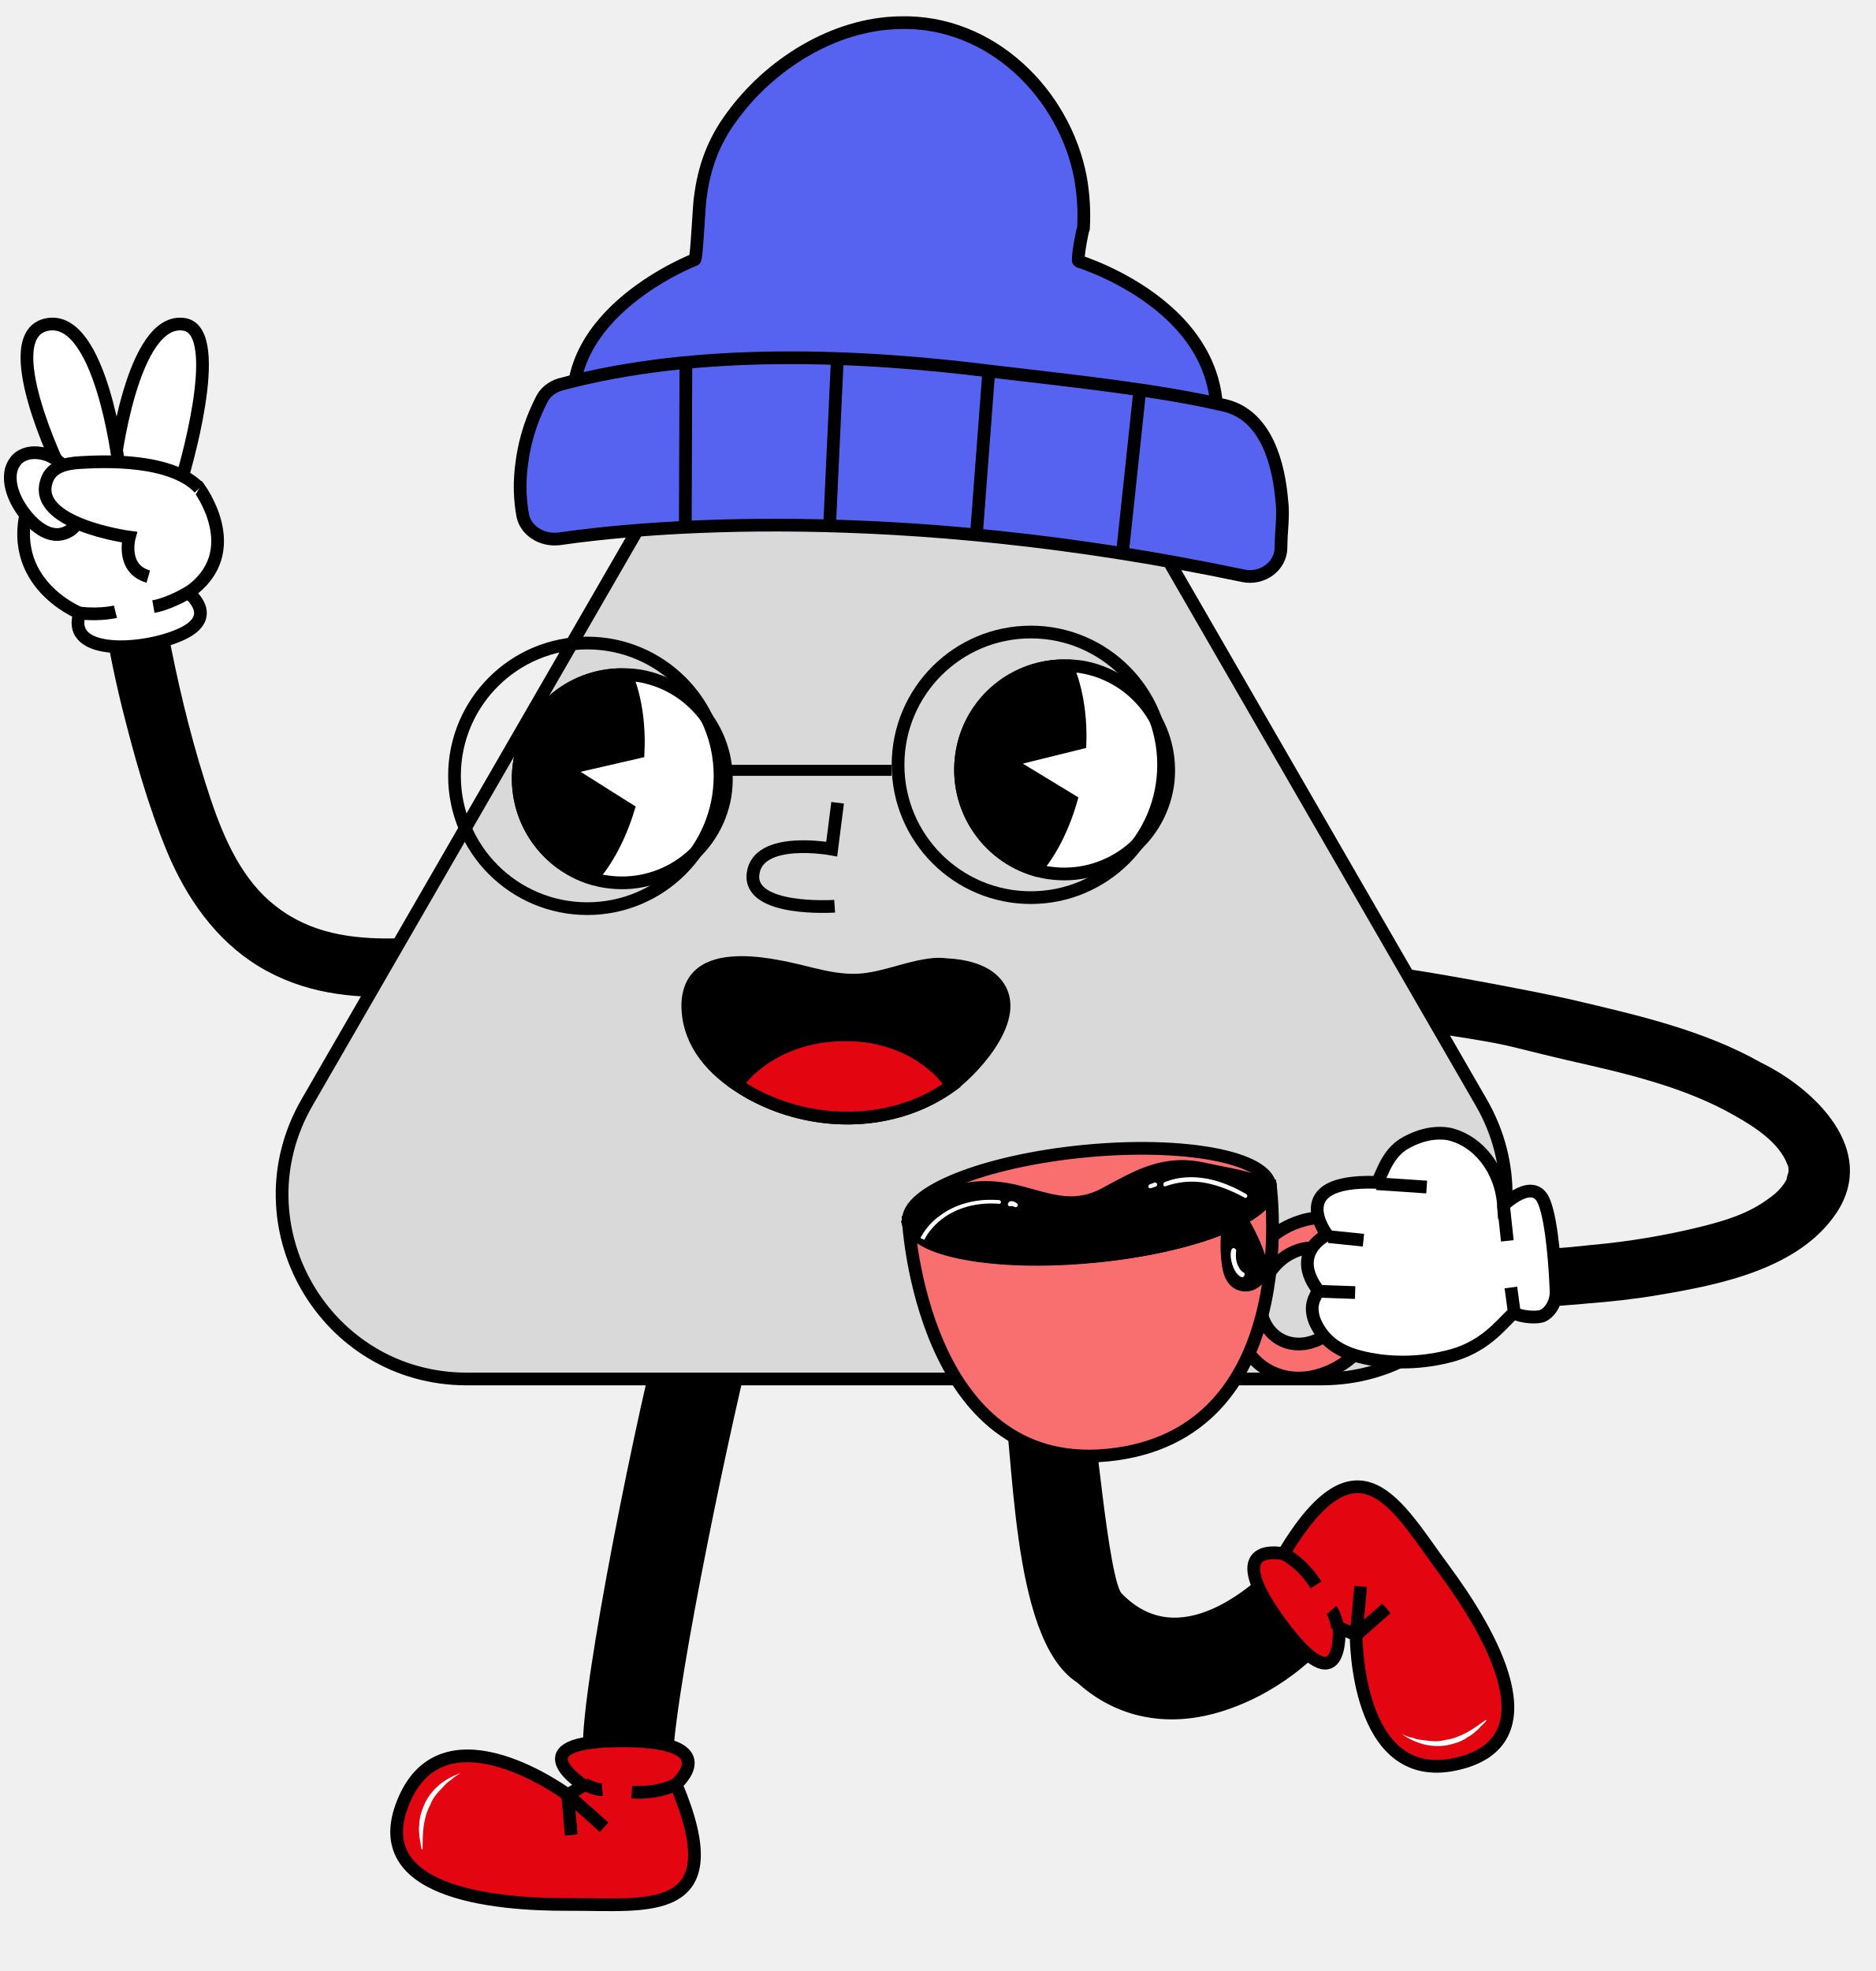
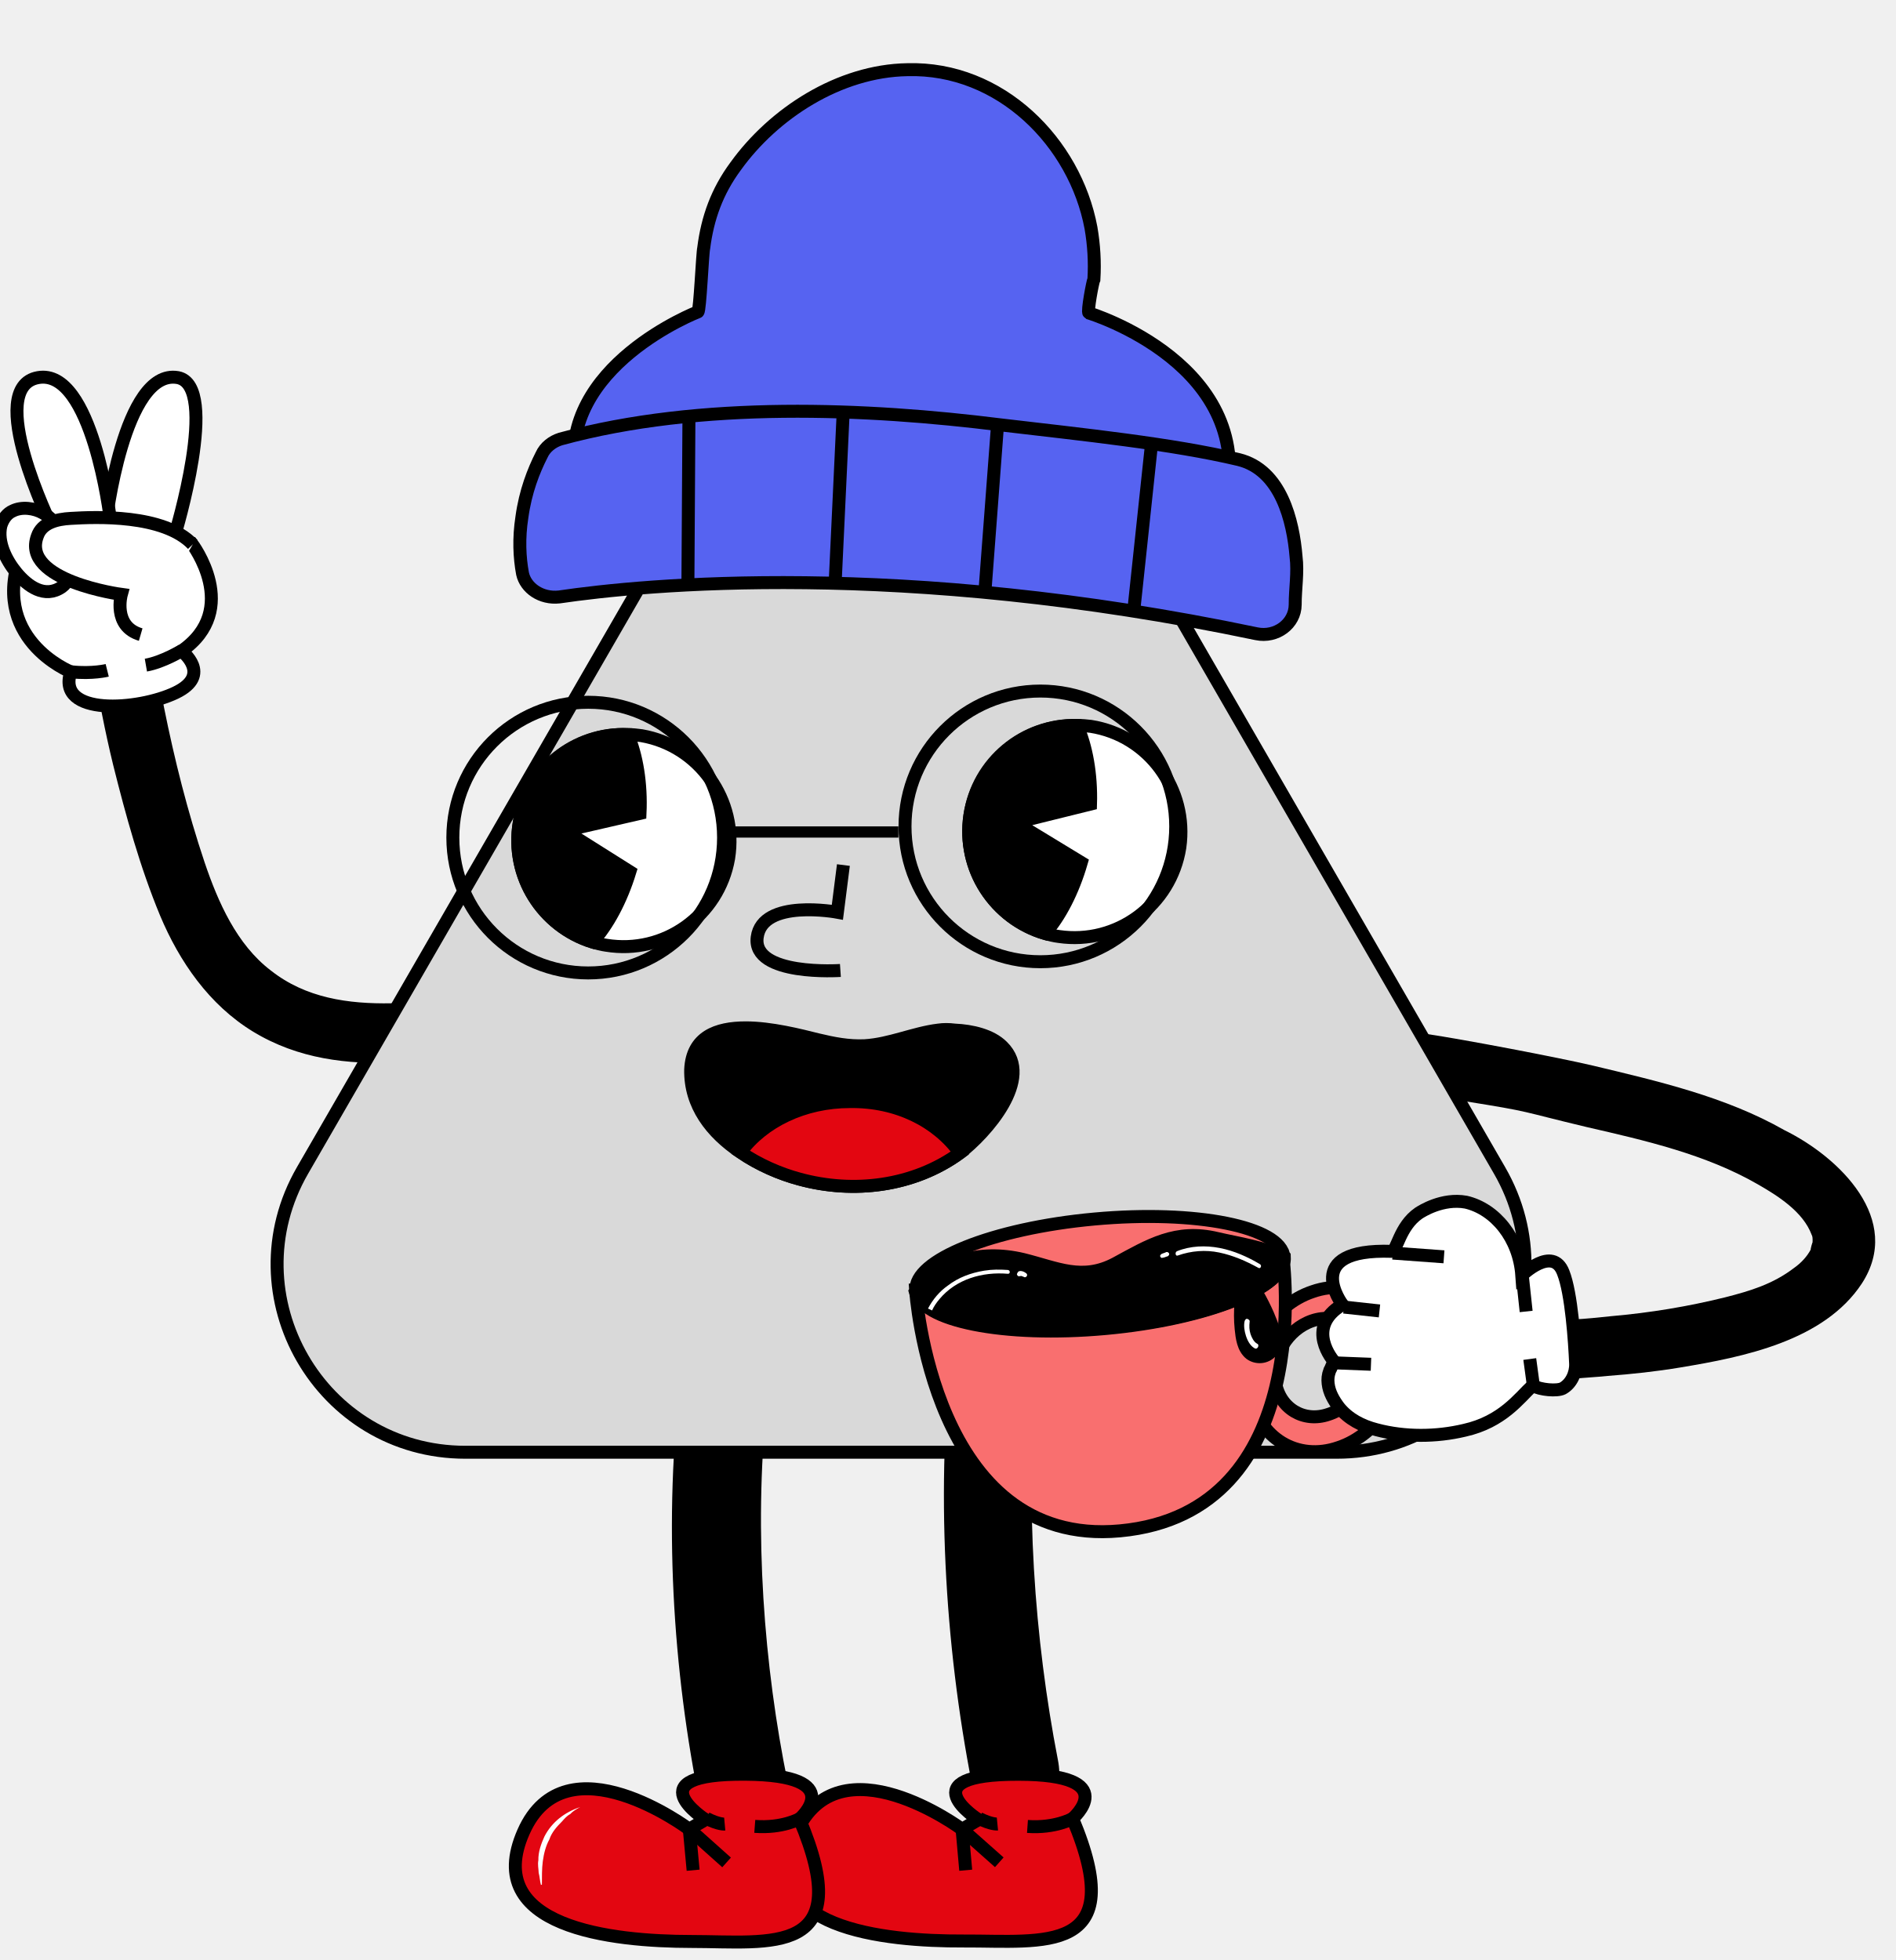
- <svg xmlns="http://www.w3.org/2000/svg" width="118" height="124" viewBox="0 0 118 124" fill="none">
-   <path d="M37.1 109.822C36.919 113.206 39.946 114.361 41.338 112.545C41.702 112.05 41.944 111.39 41.944 110.565C42.186 105.531 45.837 88.302 47.109 83.598C47.23 83.268 47.291 82.855 47.412 82.525C45.656 82.03 44.082 81.535 42.629 80.875C41.055 85.991 37.403 103.798 37.1 109.162C37.1 109.327 37.1 109.575 37.1 109.822Z" fill="black" stroke="black" stroke-width="0.8" stroke-miterlimit="10" />
-   <path d="M42.542 112.254C42.542 112.254 45.701 109.531 39.218 109.521C32.279 109.504 36.728 112.323 36.728 112.323L35.721 112.917C35.721 112.917 28.112 107.256 25.476 113.139C22.839 119.021 30.9 119.837 35.819 119.813C40.737 119.789 46.113 120.743 42.542 112.254Z" fill="#E30611" stroke="black" stroke-width="0.8" stroke-miterlimit="10" />
-   <path d="M42.542 112.254C42.542 112.254 41.474 112.863 39.756 112.741Z" fill="black" />
-   <path d="M42.542 112.254C42.542 112.254 41.474 112.863 39.756 112.741" stroke="black" stroke-width="0.8" stroke-miterlimit="10" />
-   <path d="M37.902 112.591C37.902 112.591 37.523 112.628 36.772 112.247Z" fill="black" />
-   <path d="M37.902 112.591C37.902 112.591 37.523 112.628 36.772 112.247" stroke="black" stroke-width="0.8" stroke-miterlimit="10" />
-   <path d="M35.721 112.916L38.016 114.954" stroke="black" stroke-width="0.8" stroke-miterlimit="10" />
-   <path d="M35.721 112.917L35.944 115.445" stroke="black" stroke-width="0.8" stroke-miterlimit="10" />
-   <path d="M29.002 111.546C28.777 111.672 28.551 111.797 28.402 111.966C28.176 112.091 28.027 112.261 27.878 112.43C27.52 112.785 27.222 113.123 27.077 113.55C26.855 113.933 26.727 114.421 26.659 114.892C26.59 115.363 26.599 115.878 26.591 116.333L26.531 116.349C26.466 116.108 26.462 115.85 26.397 115.609C26.393 115.351 26.328 115.11 26.384 114.836C26.376 114.321 26.565 113.817 26.77 113.374C27.241 112.471 28.051 111.866 29.002 111.546Z" fill="white" />
-   <path d="M63.436 87.247C64.223 90.895 63.937 102.957 68.037 105.541C70.459 107.743 73.425 108.183 76.27 107.428C80.206 106.359 82.748 103.779 83.778 102.521L83.838 102.395C84.504 101.452 84.565 100.257 84.08 99.313C83.717 98.621 83.112 98.118 82.385 97.929C81.961 97.803 81.538 97.866 81.174 98.055C80.993 98.118 80.872 98.243 80.751 98.369C79.177 100.068 74.212 104.597 70.277 100.508C69.308 99.565 68.521 88.82 68.037 87.058C66.523 87.184 65.01 87.247 63.436 87.247Z" fill="black" stroke="black" stroke-width="0.8" stroke-miterlimit="10" />
-   <path d="M80.768 97.753C80.768 97.753 76.704 96.815 80.53 102.049C84.62 107.655 84.262 102.4 84.262 102.4L85.336 102.862C85.336 102.862 85.27 112.345 91.573 110.992C97.876 109.64 93.768 102.657 90.84 98.705C87.912 94.752 85.503 89.853 80.768 97.753Z" fill="#E30611" stroke="black" stroke-width="0.8" stroke-miterlimit="10" />
-   <path d="M80.768 97.753C80.768 97.753 81.891 98.254 82.809 99.711Z" fill="black" />
-   <path d="M80.768 97.753C80.768 97.753 81.891 98.254 82.809 99.711" stroke="black" stroke-width="0.8" stroke-miterlimit="10" />
-   <path d="M83.784 101.295C83.784 101.295 84.038 101.579 84.174 102.41Z" fill="black" />
-   <path d="M83.784 101.295C83.784 101.295 84.038 101.579 84.174 102.41" stroke="black" stroke-width="0.8" stroke-miterlimit="10" />
-   <path d="M85.336 102.862L85.622 99.806" stroke="black" stroke-width="0.8" stroke-miterlimit="10" />
-   <path d="M85.336 102.862L87.243 101.187" stroke="black" stroke-width="0.8" stroke-miterlimit="10" />
-   <path d="M88.204 109.09C88.438 109.198 88.672 109.306 88.897 109.326C89.132 109.434 89.356 109.454 89.581 109.474C90.079 109.553 90.529 109.593 90.959 109.458C91.398 109.41 91.867 109.226 92.288 109.002C92.708 108.778 93.118 108.467 93.49 108.204L93.539 108.243C93.382 108.438 93.177 108.594 93.021 108.789C92.815 108.945 92.659 109.14 92.405 109.256C91.994 109.568 91.476 109.713 90.997 109.809C89.991 109.963 89.024 109.668 88.204 109.09Z" fill="white" />
-   <path d="M6.944 29.563C7.862 29.379 9.056 29.977 9.194 30.988C10.066 37.564 11.168 44.048 13.28 50.347C14.106 52.785 15.254 55.406 17.366 57.015C19.523 58.717 22.14 59.084 24.803 59.038C28.108 58.947 31.322 58.303 34.627 58.211C35.637 58.165 36.464 59.222 36.418 60.188C36.372 61.2 35.453 61.889 34.444 61.889C28.384 62.119 21.865 64.189 16.264 60.786C13.555 59.13 11.719 56.463 10.525 53.612C9.286 50.623 8.413 47.45 7.633 44.324C6.623 40.185 6.026 35.954 5.475 31.77C5.383 30.758 5.888 29.793 6.944 29.563Z" fill="black" />
-   <path d="M7.174 29.425C7.174 29.425 8.275 19.814 11.627 20.412C14.243 20.918 11.443 30.115 11.443 30.115L7.174 29.425Z" fill="white" stroke="black" stroke-width="0.8" stroke-miterlimit="10" />
-   <path d="M3.822 29.563C3.822 29.563 -0.355 21.01 2.996 20.412C6.347 19.814 7.449 29.103 7.449 29.103L3.822 29.563Z" fill="white" stroke="black" stroke-width="0.8" stroke-miterlimit="10" />
-   <path d="M12.499 30.666C12.499 30.666 15.575 34.713 11.856 37.288C11.856 37.288 13.784 38.76 11.489 39.863C9.194 40.967 4.098 41.335 5.016 38.575C5.016 38.575 -0.172 36.506 2.032 31.034L12.499 30.666Z" fill="white" stroke="black" stroke-width="0.8" stroke-miterlimit="10" />
-   <path d="M11.902 37.242C11.902 37.242 10.709 37.978 9.653 38.162" stroke="black" stroke-width="0.8" stroke-miterlimit="10" />
-   <path d="M7.265 38.484C7.265 38.484 6.347 38.713 5.062 38.575" stroke="black" stroke-width="0.8" stroke-miterlimit="10" />
-   <path d="M1.435 28.643C1.986 28.367 2.766 28.459 3.317 28.781C4.144 29.241 4.603 30.207 4.878 31.08C5.108 31.816 5.2 32.782 4.465 33.334C3.409 34.069 2.353 33.288 1.665 32.46C1.022 31.678 0.471 30.574 0.701 29.563C0.838 29.103 1.114 28.781 1.435 28.643Z" fill="white" stroke="black" stroke-width="0.8" stroke-miterlimit="10" />
-   <path d="M12.545 30.712C10.755 28.827 6.531 29.011 5.016 29.103C4.144 29.149 3.226 29.379 2.95 30.207C1.94 32.966 8.138 33.793 8.138 33.793C8.138 33.793 7.587 35.771 9.331 36.276" fill="white" />
-   <path d="M12.545 30.712C10.755 28.827 6.531 29.011 5.016 29.103C4.144 29.149 3.226 29.379 2.95 30.207C1.94 32.966 8.138 33.793 8.138 33.793C8.138 33.793 7.587 35.771 9.331 36.276" stroke="black" stroke-width="0.8" stroke-miterlimit="10" />
-   <path d="M66.31 22.769L93.206 69.354C97.671 77.088 92.09 86.754 83.16 86.754H29.368C20.438 86.754 14.857 77.088 19.322 69.354L46.218 22.769C50.683 15.036 61.845 15.036 66.31 22.769Z" fill="#D9D9D9" stroke="black" stroke-width="0.8" />
-   <path d="M67.873 16.437C67.873 16.437 78.499 19.654 76.262 28.434L56.068 28.249L36.159 26.348C35.063 19.664 43.72 16.331 43.72 16.331C43.847 16.276 43.992 12.696 44.072 12.391C44.302 10.548 44.891 8.912 46.03 7.37C48.382 4.103 52.425 1.492 56.63 1.427C62.386 1.267 66.998 5.929 67.991 11.184C68.177 12.247 68.239 13.303 68.179 14.351C68.11 14.471 67.753 16.368 67.873 16.437Z" fill="#5663F1" stroke="black" stroke-width="0.8" stroke-miterlimit="10" />
-   <path d="M35.166 33.902C40.337 33.151 56.244 31.602 78.219 36.222C79.44 36.478 80.602 35.618 80.608 34.443C80.604 33.453 80.784 32.473 80.656 31.476C80.473 29.3 79.728 26.163 77.108 25.516C72.964 24.532 67.498 23.967 62.405 23.361C54.185 22.326 43.895 21.851 35.233 24.193C34.73 24.35 34.277 24.695 34.064 25.177C33.576 26.138 33.07 27.408 32.854 29.004C32.656 30.292 32.712 31.471 32.901 32.471C33.097 33.349 34.047 34.023 35.166 33.902Z" fill="#5663F1" stroke="black" stroke-width="0.8" stroke-miterlimit="10" />
-   <path d="M43.16 22.798L43.123 33.069" stroke="black" stroke-width="0.8" stroke-miterlimit="10" />
-   <path d="M52.69 22.547L52.199 33.163" stroke="black" stroke-width="0.8" stroke-miterlimit="10" />
-   <path d="M62.22 23.348L61.432 33.761" stroke="black" stroke-width="0.8" stroke-miterlimit="10" />
-   <path d="M71.732 24.458L70.65 34.606" stroke="black" stroke-width="0.8" stroke-miterlimit="10" />
-   <path d="M59.899 68.279C57.053 70.349 53.334 70.809 49.983 69.889C48.789 69.567 47.504 69.015 46.356 68.234C44.566 67.038 43.234 65.337 43.28 63.129C43.372 61.106 44.887 60.554 46.677 60.554C48.238 60.554 50.029 61.014 51.131 61.29C52.095 61.52 53.013 61.704 54.023 61.658C55.584 61.566 57.053 60.876 58.568 60.692C58.889 60.646 59.211 60.646 59.578 60.692C60.634 60.738 61.827 61.014 62.516 61.704C64.536 63.681 61.46 67.084 59.899 68.279Z" fill="black" stroke="black" stroke-width="0.8" stroke-miterlimit="10" />
-   <path d="M59.899 68.279C57.053 70.349 53.334 70.808 49.983 69.889C48.789 69.567 47.504 69.015 46.356 68.233C47.733 66.348 50.258 65.106 53.105 65.106C56.043 65.06 58.522 66.348 59.899 68.279Z" fill="#E30611" stroke="black" stroke-width="0.8" stroke-miterlimit="10" />
-   <path d="M87.13 80.068C86.687 77.426 84.271 75.971 81.707 76.87C79.136 77.731 77.404 80.586 77.809 83.234C78.251 85.876 80.667 87.331 83.232 86.432C85.802 85.571 87.572 82.71 87.13 80.068ZM82.62 84.401C81.08 84.933 79.614 84.055 79.348 82.469C79.083 80.884 80.118 79.195 81.658 78.664C83.198 78.132 84.664 79.01 84.93 80.595C85.195 82.18 84.166 83.907 82.62 84.401Z" fill="#F96F6F" stroke="black" stroke-width="0.8" stroke-miterlimit="10" />
-   <path d="M79.942 74.641C79.942 74.641 82.026 90.316 69.706 91.543C58.033 92.7 57.162 76.859 57.162 76.859L79.942 74.641Z" fill="#F96F6F" stroke="black" stroke-width="0.8" stroke-miterlimit="10" />
-   <path d="M79.924 74.63C79.749 72.801 74.511 71.814 68.227 72.425C61.943 73.036 56.99 75.013 57.166 76.842C57.342 78.671 62.579 79.658 68.864 79.047C75.148 78.437 80.1 76.459 79.924 74.63Z" fill="#F96F6F" stroke="black" stroke-width="0.8" stroke-miterlimit="10" />
-   <path d="M57.917 77.89C57.483 77.614 57.237 77.307 57.136 76.936C58.687 75.084 61.074 74.293 63.815 74.916C65.915 75.415 67.443 76.204 69.51 75.119C71.608 73.989 73.26 72.973 75.8 73.553C77.088 73.839 78.672 74.037 79.943 74.676C80.014 76.487 75.107 78.44 68.885 79.025C64.153 79.474 60.011 79.049 58.168 78.003" fill="black" />
-   <path d="M57.917 77.89C57.483 77.614 57.237 77.307 57.136 76.936C58.687 75.084 61.074 74.293 63.815 74.916C65.915 75.415 67.443 76.204 69.51 75.119C71.608 73.989 73.26 72.973 75.8 73.553C77.088 73.839 78.672 74.037 79.943 74.676C80.014 76.487 75.107 78.44 68.885 79.025C64.153 79.474 60.011 79.049 58.168 78.003" stroke="black" stroke-width="0.8" stroke-miterlimit="10" />
-   <path d="M73.298 74.364C74.133 74.029 75.057 73.99 75.937 74.152C76.817 74.313 77.654 74.677 78.427 75.128C78.559 75.222 78.44 75.436 78.308 75.342C77.541 74.928 76.749 74.597 75.906 74.428C75.064 74.26 74.184 74.331 73.342 74.629C73.197 74.692 73.153 74.428 73.298 74.364Z" fill="white" />
-   <path d="M57.917 77.887C58.212 77.333 58.632 76.835 59.154 76.475C59.807 75.977 60.573 75.692 61.403 75.552C61.893 75.47 62.358 75.469 62.867 75.499C63.024 75.511 63.025 75.744 62.867 75.732C61.296 75.609 59.669 76.078 58.633 77.3C58.438 77.527 58.281 77.748 58.168 77.999L57.917 77.887Z" fill="white" />
-   <path d="M72.317 74.528C72.424 74.471 72.538 74.452 72.644 74.395C72.72 74.382 72.764 74.414 72.814 74.483C72.827 74.559 72.796 74.603 72.727 74.653C72.651 74.666 72.544 74.723 72.469 74.736L72.431 74.742C72.393 74.749 72.356 74.755 72.356 74.755C72.318 74.761 72.311 74.724 72.267 74.692C72.261 74.654 72.255 74.617 72.255 74.617C72.286 74.572 72.317 74.528 72.317 74.528Z" fill="white" />
-   <path d="M63.577 75.574C63.728 75.549 63.854 75.605 63.986 75.7C64.03 75.731 64.081 75.8 64.018 75.889C63.986 75.933 63.917 75.984 63.829 75.921C63.791 75.927 63.785 75.889 63.747 75.896C63.703 75.864 63.666 75.871 63.628 75.877C63.59 75.883 63.59 75.883 63.552 75.89C63.477 75.902 63.426 75.833 63.414 75.757C63.47 75.631 63.502 75.587 63.577 75.574Z" fill="white" />
-   <path d="M77.493 75.793C78.047 76.553 78.539 77.402 78.917 78.27C79.182 78.924 79.654 79.892 79.101 80.529C78.775 80.895 78.202 80.953 77.805 80.67C77.359 80.319 77.289 79.671 77.238 79.136C77.136 78.066 77.267 76.995 77.474 75.912C77.474 75.912 77.468 75.875 77.493 75.793Z" fill="black" stroke="black" stroke-width="0.8" stroke-miterlimit="10" />
-   <path d="M77.471 78.669C77.496 78.587 77.559 78.499 77.641 78.524C77.723 78.549 77.811 78.611 77.786 78.693C77.755 78.97 77.755 79.203 77.837 79.461C77.913 79.681 78.032 79.933 78.246 80.052C78.328 80.077 78.347 80.19 78.284 80.278C78.222 80.367 78.146 80.379 78.058 80.317C77.8 80.166 77.63 79.846 77.541 79.55C77.459 79.292 77.402 78.952 77.471 78.669Z" fill="white" />
-   <path d="M32.698 47.888C33.233 44.608 36.141 42.306 39.4 42.45C39.704 42.449 39.956 42.477 40.249 42.517C43.808 43.137 46.198 46.511 45.623 50.084C45.007 53.646 41.641 56.035 38.071 55.455C37.778 55.415 37.497 55.335 37.216 55.255C34.144 54.296 32.151 51.209 32.698 47.888Z" fill="white" stroke="black" stroke-width="0.8" stroke-miterlimit="10" />
-   <path d="M37.216 55.255C38.159 54.22 38.987 52.674 39.527 50.915L35.51 48.383L40.154 47.313C40.24 45.469 39.949 43.735 39.4 42.45C36.181 42.317 33.273 44.62 32.698 47.889C32.15 51.209 34.144 54.296 37.216 55.255Z" fill="black" stroke="black" stroke-width="0.8" stroke-miterlimit="10" />
-   <path d="M60.516 47.434C60.999 44.145 63.87 41.796 67.13 41.888C67.434 41.882 67.687 41.906 67.98 41.941C71.548 42.504 73.991 45.839 73.472 49.421C72.913 52.993 69.586 55.436 66.007 54.914C65.714 54.879 65.432 54.803 65.149 54.728C62.063 53.818 60.021 50.763 60.516 47.434Z" fill="white" stroke="black" stroke-width="0.8" stroke-miterlimit="10" />
-   <path d="M65.149 54.728C66.076 53.678 66.879 52.118 67.391 50.351L63.335 47.884L67.961 46.739C68.018 44.894 67.699 43.164 67.13 41.888C63.91 41.807 61.04 44.156 60.516 47.434C60.021 50.763 62.063 53.818 65.149 54.728Z" fill="black" stroke="black" stroke-width="0.8" stroke-miterlimit="10" />
-   <circle cx="36.954" cy="48.81" r="8.355" stroke="black" stroke-width="0.8" />
-   <circle cx="64.865" cy="48.117" r="8.355" stroke="black" stroke-width="0.8" />
-   <rect x="45.816" y="48.117" width="10.286" height="0.693" fill="black" />
-   <path d="M115.576 76.283C113.231 79.82 108.259 80.82 104.358 81.473C102.861 81.728 101.355 81.891 99.844 82.008C99.159 82.082 98.424 82.115 97.739 82.189C97.693 82.194 97.693 82.194 97.648 82.199C96.867 82.238 96.04 82.281 95.264 82.365C94.808 82.414 94.392 82.413 93.935 82.462C93.57 82.502 93.2 82.496 92.835 82.535C90.492 82.65 88.154 82.81 85.831 83.108C84.827 83.216 83.814 82.817 83.559 81.735C83.544 81.598 83.529 81.461 83.515 81.324C83.518 80.491 84.063 79.553 84.931 79.46C85.25 79.425 85.57 79.391 85.889 79.356C86.026 79.341 86.163 79.326 86.3 79.311C89.176 79 92.071 78.872 94.916 78.703C95.606 78.675 96.245 78.606 96.935 78.577C97.209 78.548 97.437 78.523 97.716 78.539C98.497 78.501 99.318 78.412 100.094 78.328C102.473 78.117 104.832 77.723 107.126 77.151C108.699 76.75 110.084 76.323 111.365 75.352C111.838 75.023 112.21 74.613 112.439 74.172C112.363 74.319 112.563 73.604 112.537 73.791C112.553 73.512 112.538 73.375 112.483 73.289C111.96 71.865 110.377 70.881 109.147 70.181C105.949 68.354 102.21 67.51 98.613 66.697C94.301 65.684 95.35 65.794 91.078 65.124C91.078 65.124 90.287 63.697 89.914 63.079C89.315 62.085 88.731 60.992 88.731 60.992C90.935 61.308 96.812 62.406 98.99 62.911C103.018 63.862 107.183 64.799 110.821 66.856C114.233 68.522 118.154 72.351 115.576 76.283Z" fill="black" />
-   <path d="M94.609 75.822C94.609 75.822 96.533 73.95 97.176 75.637C97.684 76.923 97.866 79.908 97.917 81.244C97.935 81.843 97.634 82.477 97.11 82.764C96.76 82.941 95.736 82.867 95.245 82.597C94.405 83.381 93.361 84.835 91.016 85.366C89.26 85.788 87.323 85.812 85.565 85.356C84.663 85.13 83.833 84.711 83.247 83.988C82.924 83.561 82.642 83.083 82.583 82.534C82.554 82.26 82.575 82.027 82.682 81.738C82.723 81.687 82.943 81.155 82.943 81.155C82.943 81.155 81.104 79.088 83.493 77.674C83.493 77.674 80.858 74.214 86.557 74.382C86.881 74.394 87.039 72.851 88.243 72.027C88.416 71.916 89.712 71.082 91.172 71.34C92.971 71.746 94.455 73.527 94.609 75.822Z" fill="white" stroke="black" stroke-width="0.8" stroke-miterlimit="10" />
-   <path d="M83.6 77.799L85.795 78.024" stroke="black" stroke-width="0.8" stroke-miterlimit="10" />
-   <path d="M83.001 81.24L85.272 81.318" stroke="black" stroke-width="0.8" stroke-miterlimit="10" />
-   <path d="M86.612 74.468L89.775 74.68" stroke="black" stroke-width="0.8" stroke-miterlimit="10" />
-   <path d="M94.608 75.823L94.849 78.064" stroke="black" stroke-width="0.8" stroke-miterlimit="10" />
-   <path d="M95.073 80.999L95.296 82.64" stroke="black" stroke-width="0.8" stroke-miterlimit="10" />
-   <path d="M52.707 50.504L52.336 53.417C52.336 53.417 47.695 52.549 47.386 54.966C47.077 57.383 52.521 57.012 52.521 57.012" fill="#D9D9D9" />
-   <path d="M52.707 50.504L52.336 53.417C52.336 53.417 47.695 52.549 47.386 54.966C47.077 57.383 52.521 57.012 52.521 57.012" stroke="black" stroke-width="0.8" stroke-miterlimit="10" />
+ <svg xmlns="http://www.w3.org/2000/svg" width="117" height="121" viewBox="0 0 117 121" fill="none">
+   <g clip-path="url(#clip0_722_4447)">
+     <path d="M67.552 57.439C57.746 71.589 56.592 92.751 60.001 110.181C60.84 114.362 66.136 112.818 65.297 108.638C62.413 93.78 62.78 74.548 71.275 62.327C73.53 59.111 69.859 54.159 67.552 57.439Z" fill="black" />
+     <path d="M66.207 112.268C66.207 112.268 69.365 109.545 62.882 109.535C55.943 109.518 60.392 112.337 60.392 112.337L59.385 112.931C59.385 112.931 51.776 107.27 49.14 113.153C46.504 119.035 54.564 119.851 59.483 119.827C64.402 119.803 69.777 120.757 66.207 112.268Z" fill="#E30611" stroke="black" stroke-width="0.8" stroke-miterlimit="10" />
+     <path d="M66.206 112.267C66.206 112.267 65.138 112.877 63.421 112.755L66.206 112.267Z" fill="black" />
+     <path d="M66.206 112.267C66.206 112.267 65.138 112.877 63.421 112.755" stroke="black" stroke-width="0.8" stroke-miterlimit="10" />
+     <path d="M61.566 112.605C61.566 112.605 61.187 112.642 60.437 112.261L61.566 112.605Z" fill="black" />
+     <path d="M61.566 112.605C61.566 112.605 61.187 112.642 60.437 112.261" stroke="black" stroke-width="0.8" stroke-miterlimit="10" />
+     <path d="M59.385 112.93L61.681 114.968" stroke="black" stroke-width="0.8" stroke-miterlimit="10" />
+     <path d="M59.385 112.93L59.609 115.458" stroke="black" stroke-width="0.8" stroke-miterlimit="10" />
+     <path d="M50.913 60.578C40.949 74.25 39.776 94.695 43.24 111.536C44.092 115.576 49.474 114.084 48.622 110.045C45.691 95.689 46.064 77.109 54.696 65.301C56.988 62.194 53.204 57.409 50.913 60.578Z" fill="black" />
+     <path d="M49.346 112.295C49.346 112.295 52.485 109.576 46.013 109.532C39.086 109.478 43.542 112.335 43.542 112.335L42.54 112.926C42.54 112.926 34.914 107.197 32.313 113.094C29.713 118.991 37.764 119.854 42.675 119.856C47.585 119.858 52.956 120.845 49.346 112.295Z" fill="#E30611" stroke="black" stroke-width="0.8" stroke-miterlimit="10" />
+     <path d="M49.374 112.271C49.374 112.271 48.309 112.883 46.589 112.75L49.374 112.271Z" fill="black" />
+     <path d="M49.374 112.271C49.374 112.271 48.309 112.883 46.589 112.75" stroke="black" stroke-width="0.8" stroke-miterlimit="10" />
+     <path d="M44.734 112.609C44.734 112.609 44.356 112.644 43.605 112.257L44.734 112.609Z" fill="black" />
+     <path d="M44.734 112.609C44.734 112.609 44.356 112.644 43.605 112.257" stroke="black" stroke-width="0.8" stroke-miterlimit="10" />
+     <path d="M42.553 112.923L44.849 114.976" stroke="black" stroke-width="0.8" stroke-miterlimit="10" />
+     <path d="M42.548 112.93L42.783 115.458" stroke="black" stroke-width="0.8" stroke-miterlimit="10" />
+     <path d="M35.81 111.56C35.586 111.684 35.363 111.808 35.216 111.977C34.992 112.101 34.845 112.27 34.698 112.439C34.344 112.792 34.051 113.13 33.91 113.557C33.693 113.94 33.569 114.428 33.505 114.901C33.441 115.373 33.453 115.891 33.449 116.348L33.389 116.363C33.323 116.12 33.317 115.862 33.25 115.619C33.244 115.36 33.178 115.117 33.231 114.843C33.219 114.325 33.403 113.821 33.604 113.378C34.065 112.475 34.866 111.874 35.81 111.56Z" fill="white" />
+     <path d="M6.296 32.462C7.215 32.278 8.408 32.876 8.546 33.888C9.418 40.464 10.52 46.947 12.632 53.247C13.458 55.684 14.606 58.305 16.718 59.915C18.875 61.616 21.492 61.984 24.155 61.938C27.46 61.846 30.674 61.202 33.979 61.11C34.989 61.064 35.816 62.122 35.77 63.088C35.724 64.099 34.806 64.789 33.796 64.789C27.736 65.019 21.217 67.088 15.616 63.685C12.907 62.03 11.071 59.363 9.877 56.512C8.638 53.523 7.766 50.35 6.985 47.223C5.975 43.085 5.378 38.854 4.827 34.669C4.736 33.658 5.241 32.692 6.296 32.462Z" fill="black" />
+     <path d="M6.526 32.325C6.526 32.325 7.628 22.714 10.979 23.312C13.596 23.817 10.796 33.014 10.796 33.014L6.526 32.325Z" fill="white" stroke="black" stroke-width="0.8" stroke-miterlimit="10" />
+     <path d="M3.175 32.462C3.175 32.462 -1.003 23.909 2.349 23.312C5.7 22.714 6.802 32.003 6.802 32.003L3.175 32.462Z" fill="white" stroke="black" stroke-width="0.8" stroke-miterlimit="10" />
+     <path d="M11.852 33.566C11.852 33.566 14.928 37.612 11.209 40.188C11.209 40.188 13.137 41.659 10.842 42.763C8.546 43.866 3.45 44.234 4.369 41.475C4.369 41.475 -0.819 39.406 1.384 33.934L11.852 33.566Z" fill="white" stroke="black" stroke-width="0.8" stroke-miterlimit="10" />
+     <path d="M11.255 40.142C11.255 40.142 10.061 40.878 9.005 41.062" stroke="black" stroke-width="0.8" stroke-miterlimit="10" />
+     <path d="M6.618 41.383C6.618 41.383 5.699 41.613 4.414 41.475" stroke="black" stroke-width="0.8" stroke-miterlimit="10" />
+     <path d="M0.788 31.543C1.339 31.267 2.119 31.359 2.67 31.681C3.496 32.141 3.955 33.106 4.231 33.98C4.46 34.716 4.552 35.681 3.818 36.233C2.762 36.969 1.706 36.187 1.017 35.359C0.374 34.578 -0.176 33.474 0.053 32.462C0.191 32.003 0.466 31.681 0.788 31.543Z" fill="white" stroke="black" stroke-width="0.8" stroke-miterlimit="10" />
+     <path d="M11.897 33.612C10.107 31.727 5.883 31.911 4.368 32.003C3.496 32.049 2.578 32.279 2.303 33.106C1.293 35.865 7.49 36.693 7.49 36.693C7.49 36.693 6.939 38.67 8.684 39.176" fill="white" />
+     <path d="M11.897 33.612C10.107 31.727 5.883 31.911 4.368 32.003C3.496 32.049 2.578 32.279 2.303 33.106C1.293 35.865 7.49 36.693 7.49 36.693C7.49 36.693 6.939 38.67 8.684 39.176" stroke="black" stroke-width="0.8" stroke-miterlimit="10" />
+     <path d="M45.571 25.669C50.036 17.935 61.198 17.935 65.663 25.669L92.559 72.254C97.024 79.987 91.443 89.654 82.513 89.654H28.721C19.791 89.654 14.21 79.987 18.675 72.254L45.571 25.669Z" fill="#D9D9D9" stroke="black" stroke-width="0.8" />
+     <path d="M67.214 19.324C67.214 19.324 77.827 22.532 75.579 31.332L55.402 31.175L35.512 29.298C34.426 22.602 43.081 19.252 43.081 19.252C43.208 19.197 43.358 15.61 43.438 15.304C43.671 13.457 44.261 11.817 45.402 10.27C47.756 6.994 51.8 4.373 56.002 4.302C61.753 4.134 66.354 8.798 67.34 14.062C67.524 15.126 67.585 16.183 67.523 17.234C67.454 17.354 67.094 19.255 67.214 19.324Z" fill="#5663F1" stroke="black" stroke-width="0.8" stroke-miterlimit="10" />
+     <path d="M34.517 36.853C39.688 36.092 55.593 34.514 77.555 39.123C78.775 39.379 79.938 38.513 79.946 37.333C79.943 36.338 80.125 35.354 79.998 34.353C79.818 32.168 79.078 29.018 76.46 28.372C72.318 27.39 66.854 26.83 61.764 26.229C53.548 25.201 43.261 24.738 34.598 27.102C34.095 27.26 33.642 27.607 33.428 28.092C32.939 29.058 32.431 30.334 32.213 31.937C32.013 33.231 32.067 34.414 32.255 35.419C32.45 36.301 33.398 36.976 34.517 36.853Z" fill="#5663F1" stroke="black" stroke-width="0.8" stroke-miterlimit="10" />
+     <path d="M42.525 25.698L42.462 35.968" stroke="black" stroke-width="0.8" stroke-miterlimit="10" />
+     <path d="M52.046 25.447L51.547 36.062" stroke="black" stroke-width="0.8" stroke-miterlimit="10" />
+     <path d="M61.572 26.248L60.784 36.661" stroke="black" stroke-width="0.8" stroke-miterlimit="10" />
+     <path d="M71.084 27.357L70.002 37.507" stroke="black" stroke-width="0.8" stroke-miterlimit="10" />
+     <path d="M59.251 71.179C56.405 73.248 52.686 73.708 49.335 72.788C48.141 72.466 46.856 71.915 45.708 71.133C43.918 69.937 42.587 68.236 42.632 66.029C42.724 64.005 44.239 63.454 46.03 63.454C47.59 63.454 49.381 63.913 50.483 64.189C51.447 64.419 52.365 64.603 53.375 64.557C54.936 64.465 56.405 63.776 57.92 63.592C58.241 63.546 58.563 63.546 58.93 63.592C59.986 63.638 61.179 63.913 61.868 64.603C63.888 66.581 60.812 69.983 59.251 71.179Z" fill="black" stroke="black" stroke-width="0.8" stroke-miterlimit="10" />
+     <path d="M59.251 71.179C56.405 73.248 52.686 73.708 49.335 72.788C48.141 72.466 46.856 71.915 45.708 71.133C47.086 69.247 49.611 68.006 52.457 68.006C55.395 67.96 57.874 69.247 59.251 71.179Z" fill="#E30611" stroke="black" stroke-width="0.8" stroke-miterlimit="10" />
+     <path d="M86.443 82.996C85.981 80.335 83.568 78.853 81.026 79.737C78.477 80.583 76.778 83.439 77.202 86.106C77.663 88.766 80.077 90.248 82.619 89.364C85.168 88.518 86.904 85.656 86.443 82.996ZM81.994 87.317C80.467 87.839 79.003 86.945 78.726 85.349C78.449 83.753 79.465 82.063 80.992 81.54C82.519 81.018 83.983 81.912 84.26 83.508C84.537 85.104 83.527 86.832 81.994 87.317Z" fill="#F96F6F" stroke="black" stroke-width="0.8" stroke-miterlimit="10" />
+     <path d="M79.186 77.555C79.186 77.555 81.388 93.368 69.127 94.507C57.51 95.582 56.515 79.611 56.515 79.611L79.186 77.555Z" fill="#F96F6F" stroke="black" stroke-width="0.8" stroke-miterlimit="10" />
+     <path d="M79.251 77.598C79.061 75.732 73.824 74.683 67.554 75.256C61.284 75.829 56.355 77.807 56.546 79.674C56.736 81.54 61.973 82.589 68.243 82.016C74.513 81.442 79.441 79.465 79.251 77.598Z" fill="#F96F6F" stroke="black" stroke-width="0.8" stroke-miterlimit="10" />
+     <path d="M57.288 80.736C56.852 80.452 56.604 80.137 56.501 79.759C58.036 77.887 60.416 77.1 63.16 77.755C65.263 78.278 66.796 79.093 68.853 78.004C70.941 76.87 72.584 75.849 75.127 76.458C76.417 76.76 78.002 76.973 79.277 77.632C79.362 79.476 74.473 81.426 68.259 81.974C63.533 82.395 59.39 81.931 57.54 80.853" fill="black" />
+     <path d="M57.288 80.736C56.852 80.452 56.604 80.137 56.501 79.759C58.036 77.887 60.416 77.1 63.16 77.755C65.263 78.278 66.796 79.093 68.853 78.004C70.941 76.87 72.584 75.849 75.127 76.458C76.417 76.76 78.002 76.973 79.277 77.632C79.362 79.476 74.473 81.426 68.259 81.974C63.533 82.395 59.39 81.931 57.54 80.853" stroke="black" stroke-width="0.8" stroke-miterlimit="10" />
+     <path d="M72.651 77.242C73.484 76.909 74.406 76.875 75.286 77.044C76.166 77.214 77.004 77.587 77.779 78.049C77.912 78.145 77.794 78.361 77.662 78.264C76.893 77.841 76.099 77.5 75.257 77.324C74.414 77.148 73.536 77.214 72.698 77.509C72.554 77.572 72.508 77.305 72.651 77.242Z" fill="white" />
+     <path d="M57.281 80.784C57.572 80.225 57.989 79.725 58.507 79.364C59.156 78.864 59.92 78.581 60.747 78.445C61.236 78.365 61.701 78.367 62.209 78.401C62.367 78.415 62.368 78.65 62.211 78.637C60.641 78.502 59.019 78.965 57.992 80.196C57.8 80.424 57.644 80.646 57.533 80.9L57.281 80.784Z" fill="white" />
+     <path d="M71.671 77.426C71.777 77.369 71.89 77.351 71.996 77.294C72.071 77.282 72.116 77.314 72.166 77.384C72.18 77.46 72.148 77.505 72.08 77.555C72.005 77.568 71.898 77.624 71.823 77.637L71.786 77.643C71.748 77.649 71.71 77.655 71.71 77.655C71.673 77.661 71.666 77.623 71.622 77.591C71.615 77.553 71.609 77.515 71.609 77.515C71.64 77.47 71.671 77.426 71.671 77.426Z" fill="white" />
+     <path d="M62.93 78.472C63.08 78.447 63.206 78.505 63.338 78.601C63.382 78.632 63.433 78.703 63.371 78.791C63.34 78.835 63.272 78.886 63.183 78.822C63.146 78.828 63.139 78.79 63.102 78.796C63.057 78.764 63.02 78.77 62.982 78.777C62.945 78.783 62.945 78.783 62.907 78.789C62.832 78.801 62.781 78.731 62.768 78.655C62.824 78.528 62.855 78.484 62.93 78.472Z" fill="white" />
+     <path d="M76.833 78.683C77.386 79.449 77.878 80.304 78.258 81.176C78.525 81.834 78.999 82.807 78.459 83.441C78.14 83.805 77.576 83.858 77.182 83.572C76.739 83.216 76.665 82.566 76.61 82.03C76.501 80.957 76.621 79.886 76.816 78.803C76.816 78.803 76.809 78.765 76.833 78.683Z" fill="black" stroke="black" stroke-width="0.8" stroke-miterlimit="10" />
+     <path d="M76.823 81.564C76.848 81.482 76.909 81.394 76.99 81.42C77.07 81.446 77.158 81.51 77.134 81.591C77.105 81.868 77.107 82.102 77.19 82.361C77.267 82.582 77.387 82.835 77.599 82.956C77.68 82.981 77.699 83.095 77.638 83.183C77.577 83.271 77.503 83.283 77.415 83.219C77.16 83.067 76.99 82.744 76.9 82.447C76.817 82.188 76.758 81.847 76.823 81.564Z" fill="white" />
+     <path d="M32.05 50.788C32.586 47.508 35.493 45.205 38.752 45.349C39.056 45.349 39.309 45.377 39.601 45.417C43.16 46.037 45.55 49.41 44.975 52.983C44.36 56.545 40.993 58.934 37.423 58.354C37.131 58.315 36.849 58.235 36.568 58.155C33.496 57.195 31.503 54.108 32.05 50.788Z" fill="white" stroke="black" stroke-width="0.8" stroke-miterlimit="10" />
+     <path d="M36.568 58.155C37.511 57.12 38.339 55.573 38.879 53.815L34.862 51.283L39.506 50.213C39.592 48.369 39.3 46.635 38.752 45.349C35.533 45.217 32.626 47.519 32.05 50.788C31.503 54.108 33.496 57.195 36.568 58.155Z" fill="black" stroke="black" stroke-width="0.8" stroke-miterlimit="10" />
+     <path d="M59.868 50.334C60.352 47.045 63.222 44.696 66.482 44.787C66.786 44.782 67.039 44.806 67.332 44.841C70.9 45.404 73.343 48.739 72.825 52.321C72.266 55.893 68.938 58.336 65.36 57.814C65.067 57.779 64.784 57.703 64.501 57.628C61.415 56.717 59.373 53.663 59.868 50.334Z" fill="white" stroke="black" stroke-width="0.8" stroke-miterlimit="10" />
+     <path d="M64.501 57.628C65.428 56.578 66.231 55.018 66.743 53.251L62.687 50.784L67.313 49.639C67.37 47.794 67.051 46.064 66.483 44.788C63.263 44.707 60.392 47.056 59.868 50.334C59.373 53.663 61.415 56.718 64.501 57.628Z" fill="black" stroke="black" stroke-width="0.8" stroke-miterlimit="10" />
+     <circle cx="36.307" cy="51.709" r="8.355" stroke="black" stroke-width="0.8" />
+     <circle cx="64.217" cy="51.017" r="8.355" stroke="black" stroke-width="0.8" />
+     <rect x="45.168" y="51.017" width="10.286" height="0.693" fill="black" />
+     <path d="M114.92 79.24C112.588 82.782 107.625 83.773 103.731 84.418C102.237 84.669 100.733 84.829 99.224 84.943C98.54 85.016 97.806 85.047 97.122 85.12C97.076 85.124 97.076 85.124 97.031 85.129C96.251 85.166 95.426 85.207 94.651 85.289C94.195 85.338 93.78 85.335 93.324 85.383C92.96 85.422 92.59 85.415 92.225 85.454C89.886 85.563 87.552 85.718 85.232 86.01C84.23 86.117 83.217 85.714 82.96 84.628C82.945 84.49 82.93 84.353 82.915 84.215C82.915 83.38 83.458 82.441 84.324 82.349C84.643 82.315 84.962 82.281 85.281 82.247C85.418 82.233 85.554 82.218 85.691 82.204C88.562 81.899 91.454 81.778 94.294 81.615C94.983 81.589 95.621 81.521 96.31 81.494C96.583 81.465 96.811 81.441 97.09 81.458C97.869 81.421 98.69 81.334 99.465 81.252C101.839 81.046 104.194 80.657 106.483 80.09C108.053 79.691 109.436 79.266 110.713 78.295C111.184 77.967 111.554 77.556 111.782 77.115C111.706 77.262 111.904 76.545 111.879 76.733C111.894 76.453 111.879 76.316 111.824 76.229C111.298 74.8 109.714 73.808 108.484 73.104C105.285 71.263 101.549 70.406 97.955 69.582C93.647 68.554 94.695 68.668 90.427 67.985C90.427 67.985 89.632 66.552 89.259 65.931C88.657 64.932 88.071 63.834 88.071 63.834C90.274 64.157 96.145 65.273 98.322 65.785C102.347 66.749 106.509 67.7 110.148 69.772C113.559 71.451 117.485 75.303 114.92 79.24Z" fill="black" />
+     <path d="M93.934 78.732C93.934 78.732 95.842 76.861 96.491 78.558C97.003 79.851 97.198 82.849 97.256 84.19C97.276 84.792 96.979 85.427 96.459 85.713C96.11 85.889 95.089 85.81 94.599 85.536C93.766 86.32 92.732 87.775 90.397 88.298C88.649 88.713 86.719 88.729 84.965 88.263C84.065 88.032 83.236 87.608 82.648 86.88C82.325 86.449 82.041 85.968 81.98 85.417C81.949 85.141 81.969 84.907 82.075 84.618C82.115 84.567 82.332 84.033 82.332 84.033C82.332 84.033 80.49 81.95 82.864 80.541C82.864 80.541 80.222 77.056 85.902 77.251C86.226 77.263 86.376 75.715 87.572 74.893C87.744 74.782 89.032 73.951 90.488 74.216C92.282 74.632 93.77 76.427 93.934 78.732Z" fill="white" stroke="black" stroke-width="0.8" stroke-miterlimit="10" />
+     <path d="M82.953 80.692L85.148 80.93" stroke="black" stroke-width="0.8" stroke-miterlimit="10" />
+     <path d="M82.354 84.134L84.624 84.223" stroke="black" stroke-width="0.8" stroke-miterlimit="10" />
+     <path d="M85.965 77.358L89.129 77.589" stroke="black" stroke-width="0.8" stroke-miterlimit="10" />
+     <path d="M93.961 78.723L94.202 80.963" stroke="black" stroke-width="0.8" stroke-miterlimit="10" />
+     <path d="M94.425 83.899L94.648 85.54" stroke="black" stroke-width="0.8" stroke-miterlimit="10" />
+     <path d="M52.059 53.404L51.688 56.316C51.688 56.316 47.048 55.449 46.738 57.866C46.429 60.283 51.874 59.911 51.874 59.911" fill="#D9D9D9" />
+     <path d="M52.059 53.404L51.688 56.316C51.688 56.316 47.048 55.449 46.738 57.866C46.429 60.283 51.874 59.911 51.874 59.911" stroke="black" stroke-width="0.8" stroke-miterlimit="10" />
+   </g>
+   <defs>
+     <clipPath id="clip0_722_4447">
+       <rect width="117" height="121" fill="white" />
+     </clipPath>
+   </defs>
</svg>
